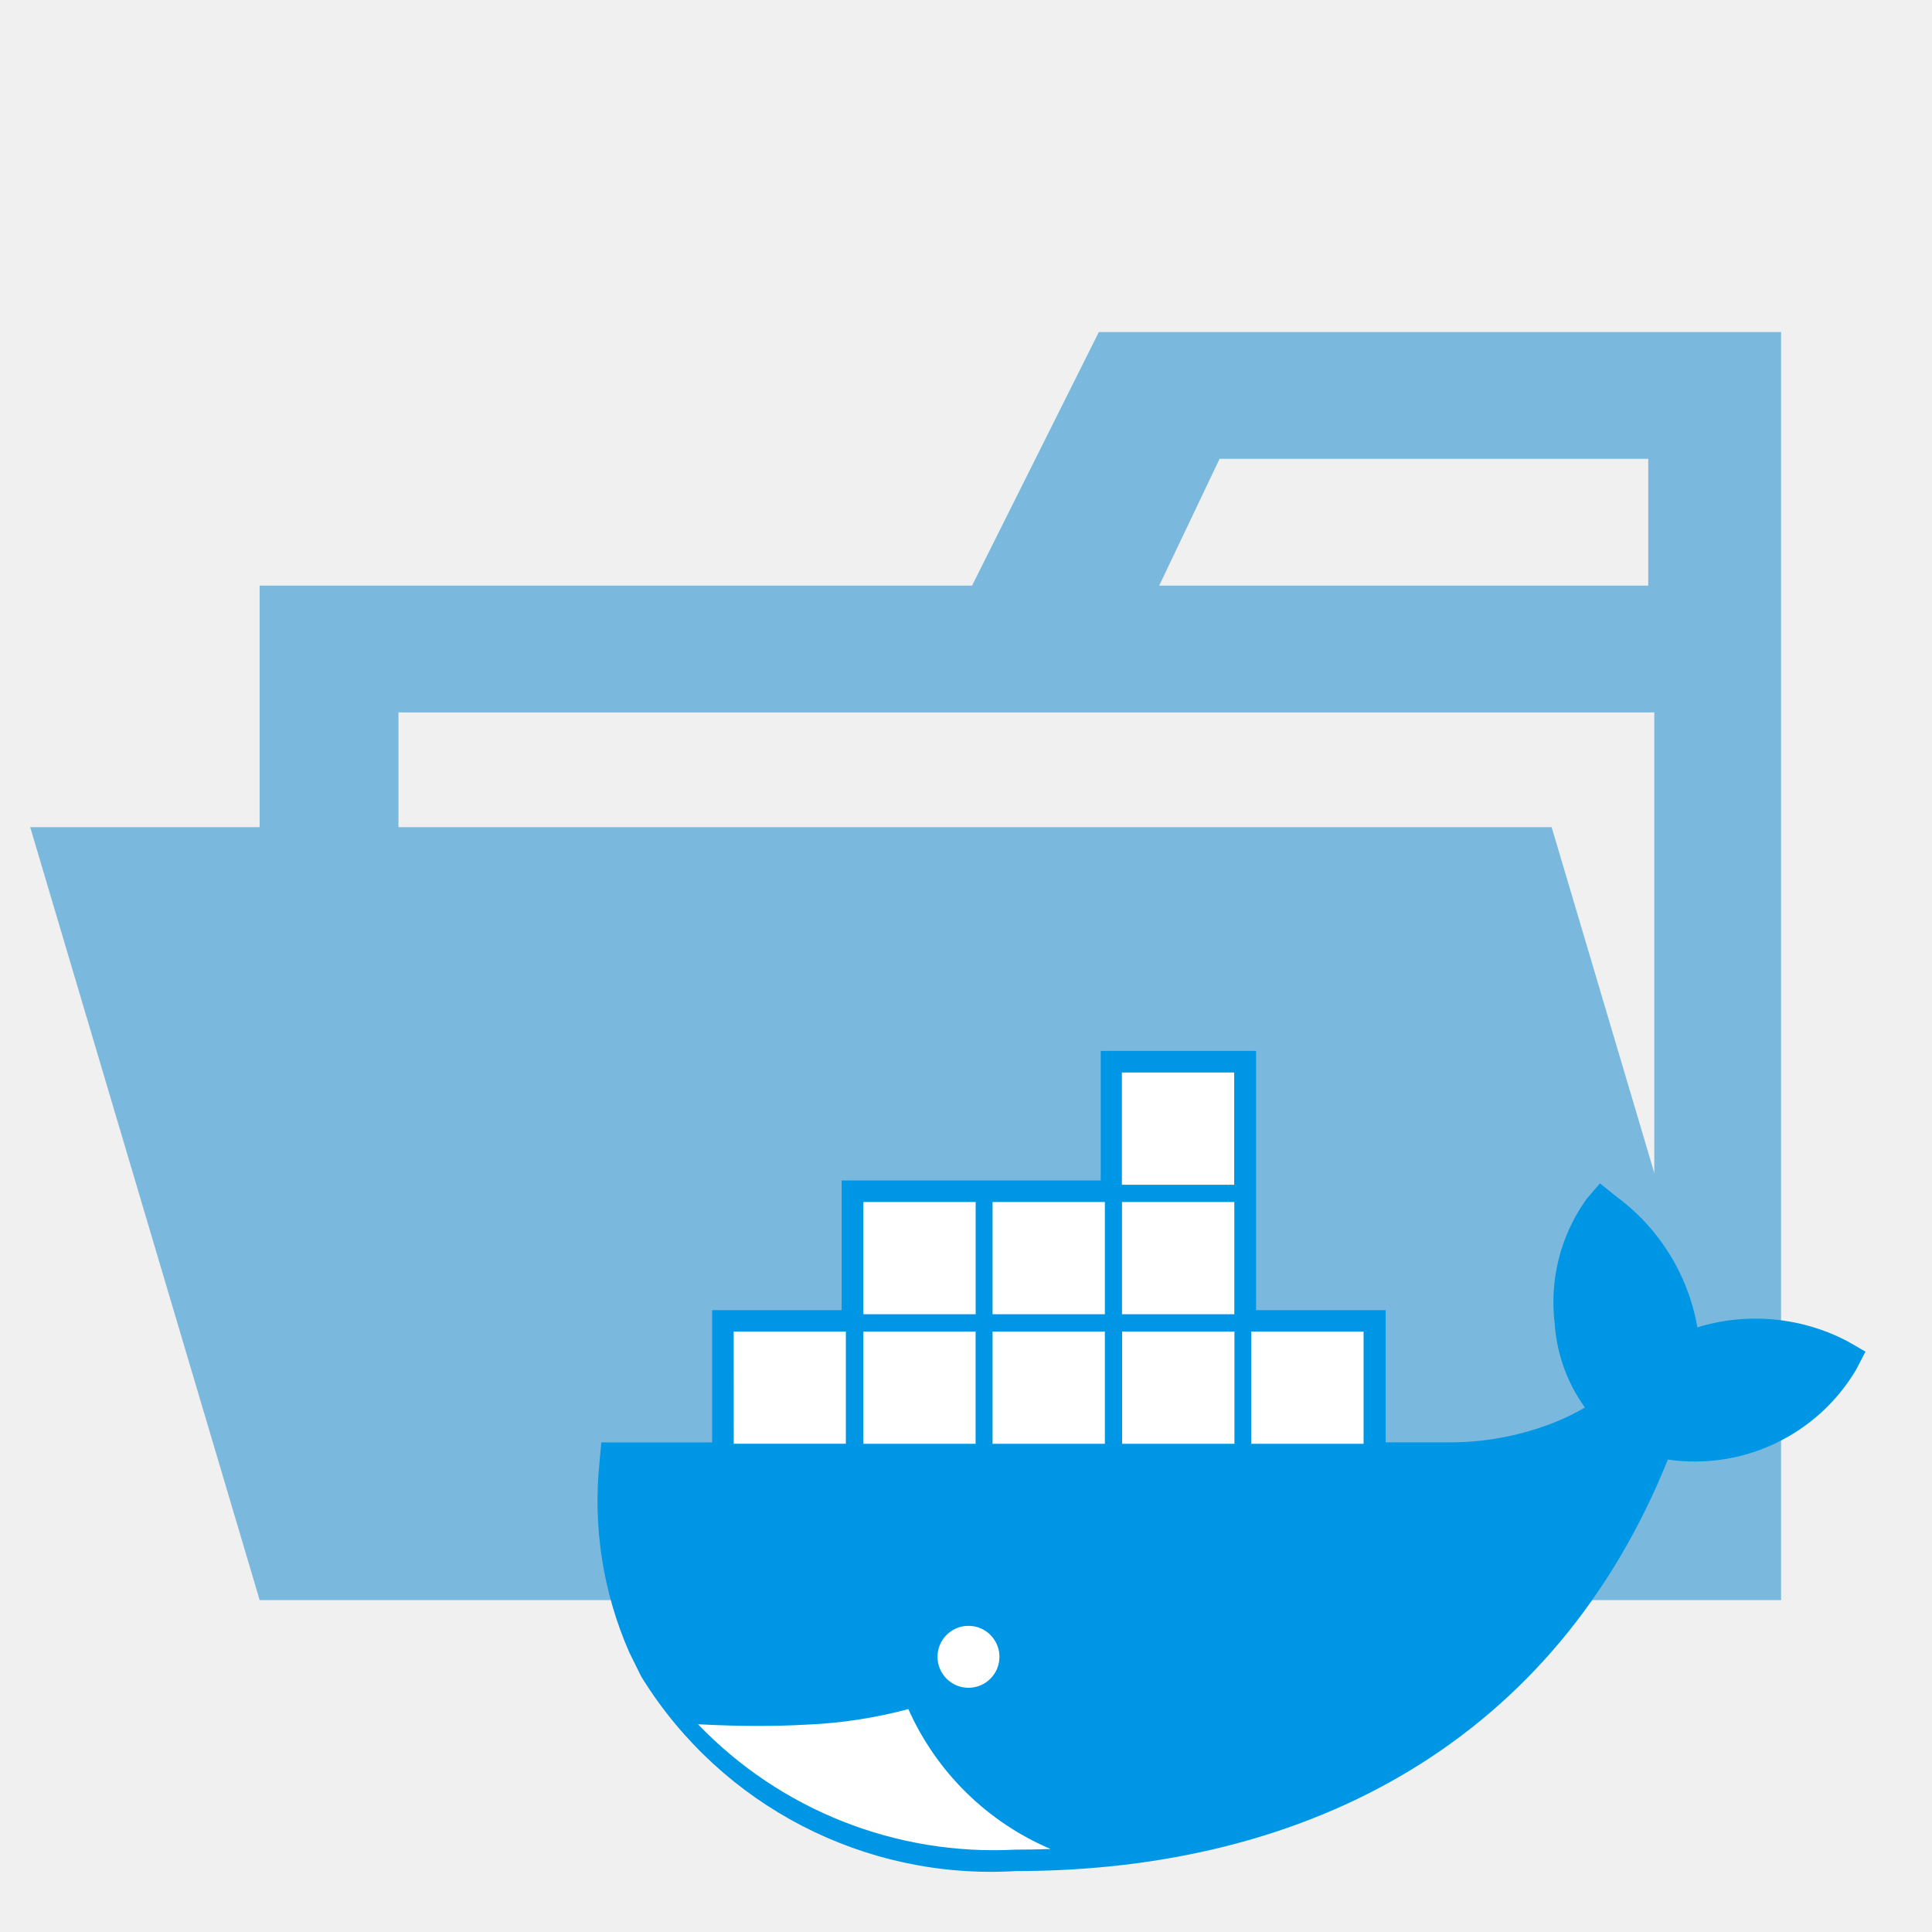
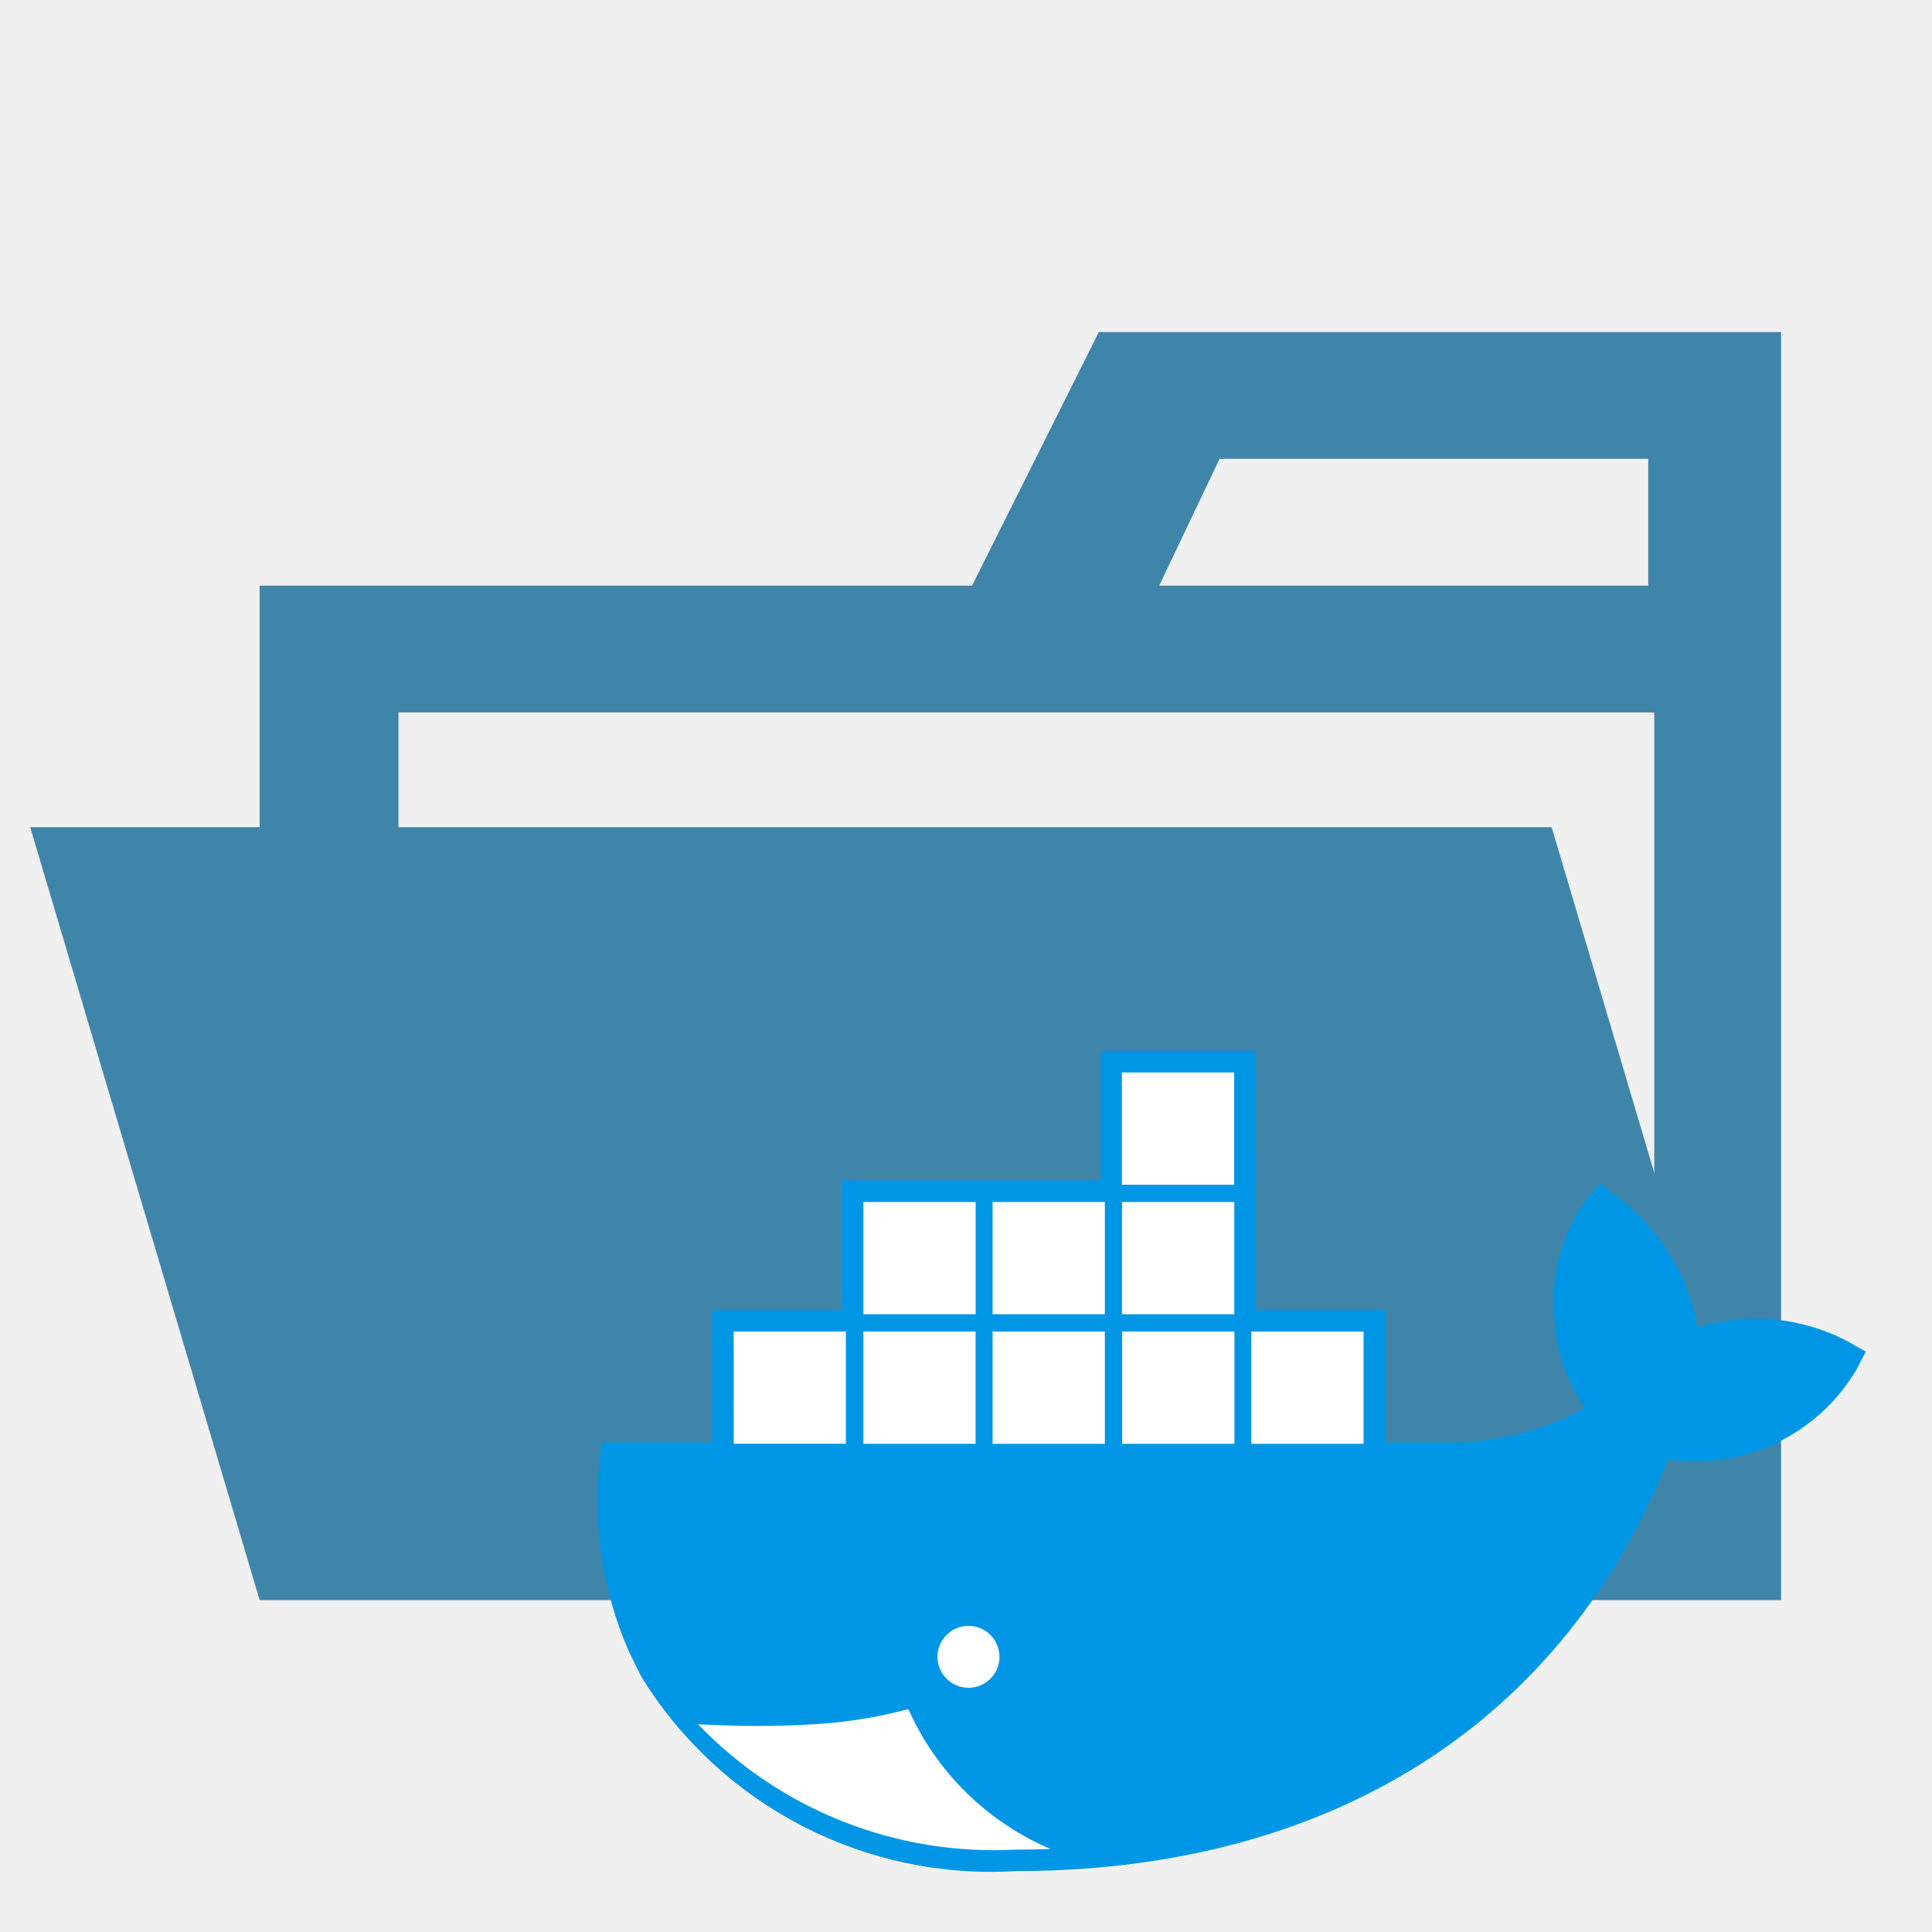
<svg xmlns="http://www.w3.org/2000/svg" viewBox="0 0 32 32">
-   <path d="M27.4,5.5H18.2L16.1,9.7H4.3V26.5H29.5V5.5Zm0,18.7H6.6V11.8H27.4Zm0-14.5H19.2l1-2.1h7.1V9.7Z" style="fill:#7ab9dd" />
-   <polygon points="25.7 13.7 0.5 13.7 4.3 26.5 29.5 26.5 25.7 13.7" style="fill:#7ab9dd" />
-   <path d="M20.805,21.7h2.146V23.89h1.085a4.7,4.7,0,0,0,1.491-.25,3.818,3.818,0,0,0,.724-.327,2.688,2.688,0,0,1-.5-1.387,2.931,2.931,0,0,1,.526-2.065L26.5,19.6l.268.216a3.418,3.418,0,0,1,1.346,2.169,3.282,3.282,0,0,1,2.489.232l.295.17-.155.3a3.106,3.106,0,0,1-3.118,1.488c-1.86,4.626-5.9,6.816-10.806,6.816A6.8,6.8,0,0,1,10.64,27.8l-.022-.037-.194-.392a6.237,6.237,0,0,1-.494-3.156l.03-.324h1.835V21.7H13.94V19.552h4.291V17.406h2.574V21.7Z" style="fill:#0096e6" />
+   <path d="M27.4,5.5H18.2L16.1,9.7H4.3V26.5H29.5V5.5Zm0,18.7H6.6V11.8H27.4Zm0-14.5H19.2l1-2.1h7.1V9.7Z" style="fill:#3f85aa" />
+   <polygon points="25.7 13.7 0.5 13.7 4.3 26.5 29.5 26.5 25.7 13.7" style="fill:#3f85aa" />
+   <path d="M20.805,21.7h2.146v2.19h1.085a4.7,4.7,0,0,0,1.491-.25,3.818,3.818,0,0,0,.724-.327,2.688,2.688,0,0,1-.5-1.387,2.931,2.931,0,0,1,.526-2.065L26.5,19.6l.268.216a3.418,3.418,0,0,1,1.346,2.169,3.282,3.282,0,0,1,2.489.232l.3.17-.155.3a3.106,3.106,0,0,1-3.118,1.488c-1.86,4.626-5.9,6.816-10.806,6.816A6.8,6.8,0,0,1,10.64,27.8l-.022-.037-.194-.392a6.237,6.237,0,0,1-.494-3.156l.03-.324h1.835V21.7H13.94V19.552h4.291V17.406H20.8Z" style="fill:#0096e6" />
  <path d="M17.4,30.625a4.517,4.517,0,0,1-2.355-2.317,7.747,7.747,0,0,1-1.7.258q-.373.021-.784.021-.474,0-1-.028a6.789,6.789,0,0,0,5.252,2.077Q17.113,30.636,17.4,30.625Z" style="fill:#fff" />
-   <path d="M13.71,22.209h.147v1.55H13.71Zm-.282,0h.152v1.55h-.153v-1.55Zm-.282,0H13.3v1.55h-.152Zm-.282,0h.153v1.55h-.153Zm-.282,0h.152v1.55h-.152Zm-.276,0h.147v1.55h-.147v-1.55Zm-.154-.155h1.858v1.859H12.153ZM14.3,19.909h1.86v1.859H14.3Zm1.558.155H16v1.549h-.147Zm-.282,0h.152v1.549h-.152Zm-.282,0h.152v1.549h-.151V20.064Zm-.282,0h.152v1.549H15.01Zm-.282,0h.152v1.549h-.152Zm-.276,0H14.6v1.549h-.147Zm-.155,1.99h1.86v1.86H14.3V22.055Zm1.558.155H16v1.55h-.147Zm-.282,0h.152v1.55h-.152Zm-.282,0h.152v1.55h-.151v-1.55Zm-.282,0h.152v1.55H15.01Zm-.282,0h.152v1.55h-.152Zm-.276,0H14.6v1.55h-.147Zm1.991-.155H18.3v1.86h-1.86V22.055ZM18,22.209h.147v1.55H18Zm-.282,0h.152v1.55h-.152Zm-.282,0h.152v1.55h-.152Zm-.282,0h.152v1.55h-.152Zm-.282,0h.152v1.55h-.152Zm-.276,0h.147v1.55H16.6Zm-.155-2.3H18.3v1.859h-1.86V19.909ZM18,20.064h.147v1.549H18Zm-.282,0h.152v1.549h-.152Zm-.282,0h.152v1.549h-.152Zm-.282,0h.152v1.549h-.152Zm-.282,0h.152v1.549h-.152Zm-.276,0h.147v1.549H16.6Zm1.991,1.99h1.859v1.86h-1.86V22.055Zm1.557.155h.147v1.55h-.147Zm-.282,0h.152v1.55h-.152Zm-.282,0h.152v1.55h-.152Zm-.282,0h.152v1.55H19.3Zm-.282,0h.152v1.55H19.02Zm-.276,0h.144v1.55h-.147v-1.55Zm-.155-2.3h1.859v1.859h-1.86V19.909Zm1.557.155h.147v1.549h-.147Zm-.282,0h.152v1.549h-.152Zm-.282,0h.152v1.549h-.152Zm-.282,0h.152v1.549H19.3Zm-.282,0h.152v1.549H19.02Zm-.276,0h.144v1.549h-.147V20.064Zm-.155-2.3h1.859v1.859h-1.86V17.764Zm1.557.155h.147v1.549h-.147Zm-.282,0h.152v1.549h-.152Zm-.282,0h.152v1.549h-.152Zm-.282,0h.152v1.549H19.3Zm-.282,0h.152v1.549H19.02Zm-.276,0h.144v1.549h-.147V17.919Zm1.99,4.135h1.859v1.86h-1.86V22.055Zm1.557.155h.146v1.55h-.147v-1.55Zm-.282,0h.155v1.55H22.01Zm-.282,0h.152v1.55h-.152Zm-.282,0H21.6v1.55h-.152Zm-.282,0h.152v1.55h-.154v-1.55Zm-.276,0h.147v1.55H20.89v-1.55Z" style="fill:#fff" />
-   <path d="M16.041,26.929a.513.513,0,1,1-.513.513A.513.513,0,0,1,16.041,26.929Zm0,.145a.367.367,0,0,1,.133.025.15.15,0,1,0,.207.2.367.367,0,1,1-.339-.228Z" style="fill:#fff" />
+   <path d="M13.71,22.209h.147v1.55H13.71Zm-.282,0h.152v1.55h-.153v-1.55Zm-.282,0H13.3v1.55h-.152Zm-.282,0h.153v1.55h-.153Zm-.282,0h.152v1.55h-.152Zm-.276,0h.147v1.55h-.147Zm-.154-.155H14.01v1.859H12.153ZM14.3,19.909h1.86v1.859H14.3Zm1.558.155H16v1.549h-.147Zm-.282,0h.152v1.549h-.152Zm-.282,0h.152v1.549H15.3V20.064Zm-.282,0h.152v1.549H15.01Zm-.282,0h.152v1.549H14.73Zm-.276,0H14.6v1.549h-.147Zm-.155,1.99h1.86v1.86H14.3V22.055Zm1.558.155H16v1.55h-.147Zm-.282,0h.152v1.55h-.152Zm-.282,0h.152v1.55h-.151v-1.55Zm-.282,0h.152v1.55H15.01Zm-.282,0h.152v1.55h-.152Zm-.276,0H14.6v1.55h-.147Zm1.991-.155H18.3v1.86H16.44V22.055ZM18,22.209h.147v1.55H18Zm-.282,0h.152v1.55h-.152Zm-.282,0h.152v1.55h-.152Zm-.282,0h.152v1.55h-.152Zm-.282,0h.152v1.55h-.152Zm-.276,0h.147v1.55H16.6Zm-.155-2.3H18.3v1.859H16.44V19.909ZM18,20.064h.147v1.549H18Zm-.282,0h.152v1.549h-.152Zm-.282,0h.152v1.549h-.152Zm-.282,0h.152v1.549h-.152Zm-.282,0h.152v1.549h-.152Zm-.276,0h.147v1.549H16.6Zm1.991,1.99h1.859v1.86h-1.86V22.055Zm1.557.155h.147v1.55h-.147Zm-.282,0h.152v1.55h-.152Zm-.282,0h.152v1.55H19.58Zm-.282,0h.152v1.55H19.3Zm-.282,0h.152v1.55H19.02Zm-.276,0h.144v1.55h-.147v-1.55Zm-.155-2.3h1.859v1.859h-1.86V19.909Zm1.557.155h.147v1.549h-.147Zm-.282,0h.152v1.549H19.86Zm-.282,0h.152v1.549h-.152Zm-.282,0h.152v1.549H19.3Zm-.282,0h.152v1.549H19.02Zm-.276,0h.144v1.549h-.147V20.064Zm-.155-2.3h1.859v1.859h-1.86V17.764Zm1.557.155h.147v1.549H20.14Zm-.282,0h.152v1.549h-.152Zm-.282,0h.152v1.549h-.152Zm-.282,0h.152v1.549H19.3Zm-.282,0h.152v1.549H19.02Zm-.276,0h.144v1.549h-.147V17.919Zm1.99,4.135h1.859v1.86h-1.86V22.055Zm1.557.155h.146v1.55h-.147v-1.55Zm-.282,0h.155v1.55H22.01Zm-.282,0h.152v1.55h-.152Zm-.282,0H21.6v1.55h-.152Zm-.282,0h.152v1.55h-.154v-1.55Zm-.276,0h.147v1.55H20.89v-1.55Z" style="fill:#fff" />
+   <path d="M16.041,26.929a.513.513,0,1,1-.513.513.513.513,0,0,1,.513-.513Zm0,.145a.367.367,0,0,1,.133.025.15.15,0,1,0,.207.2.367.367,0,1,1-.339-.228Z" style="fill:#fff" />
</svg>
